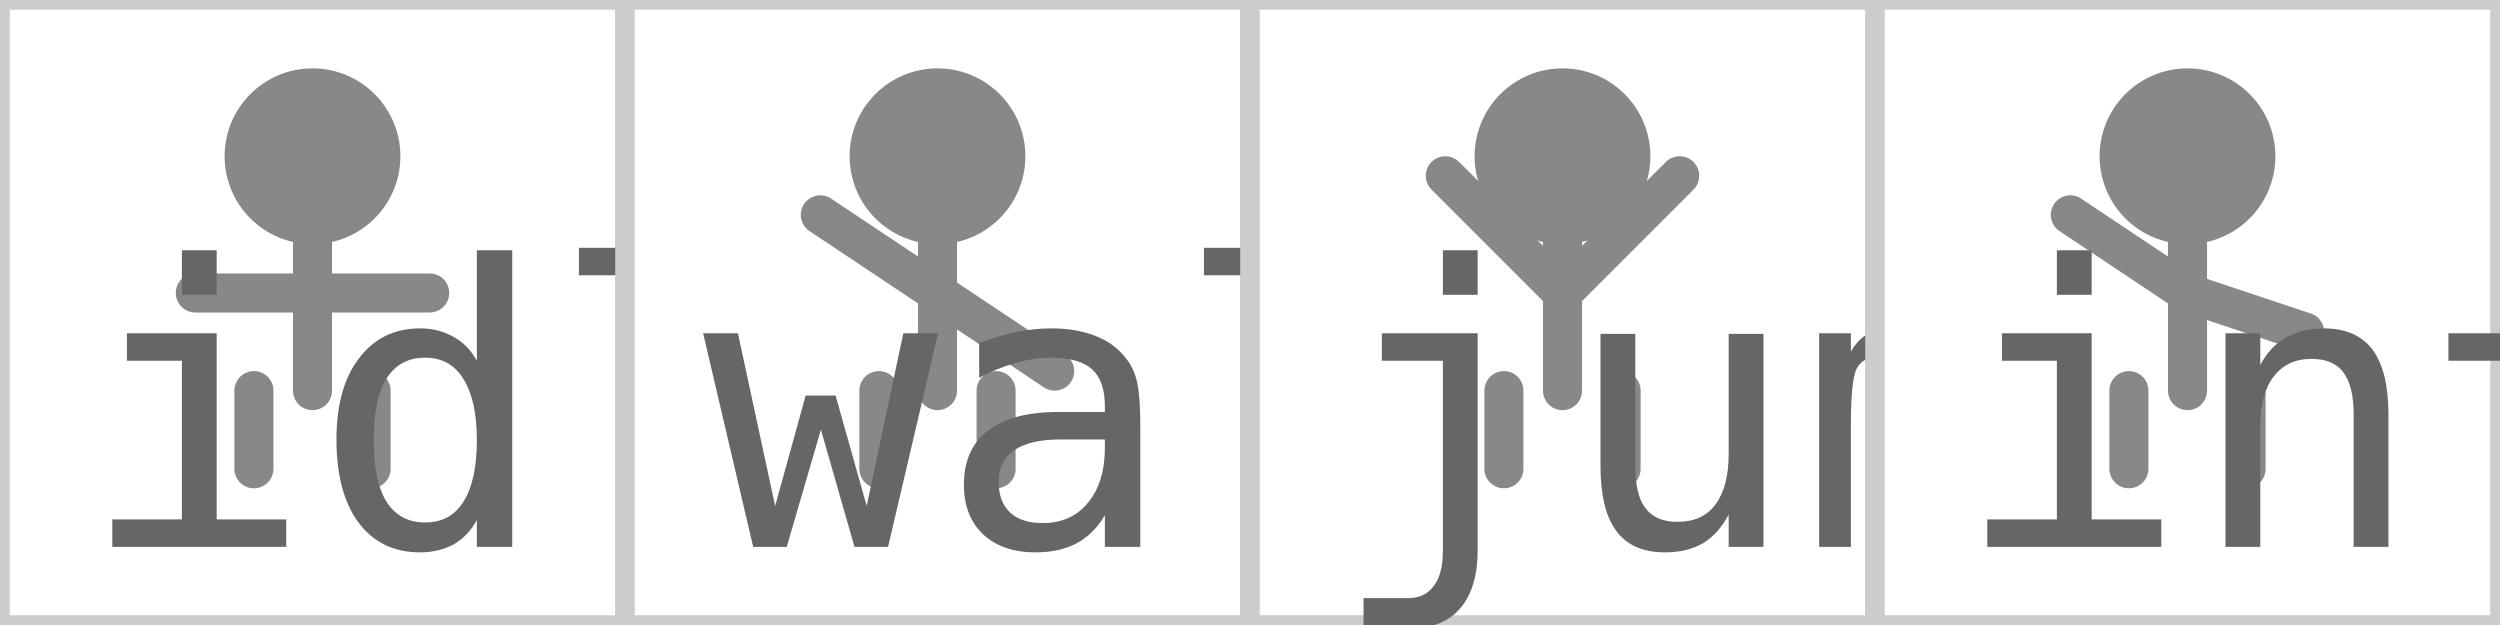
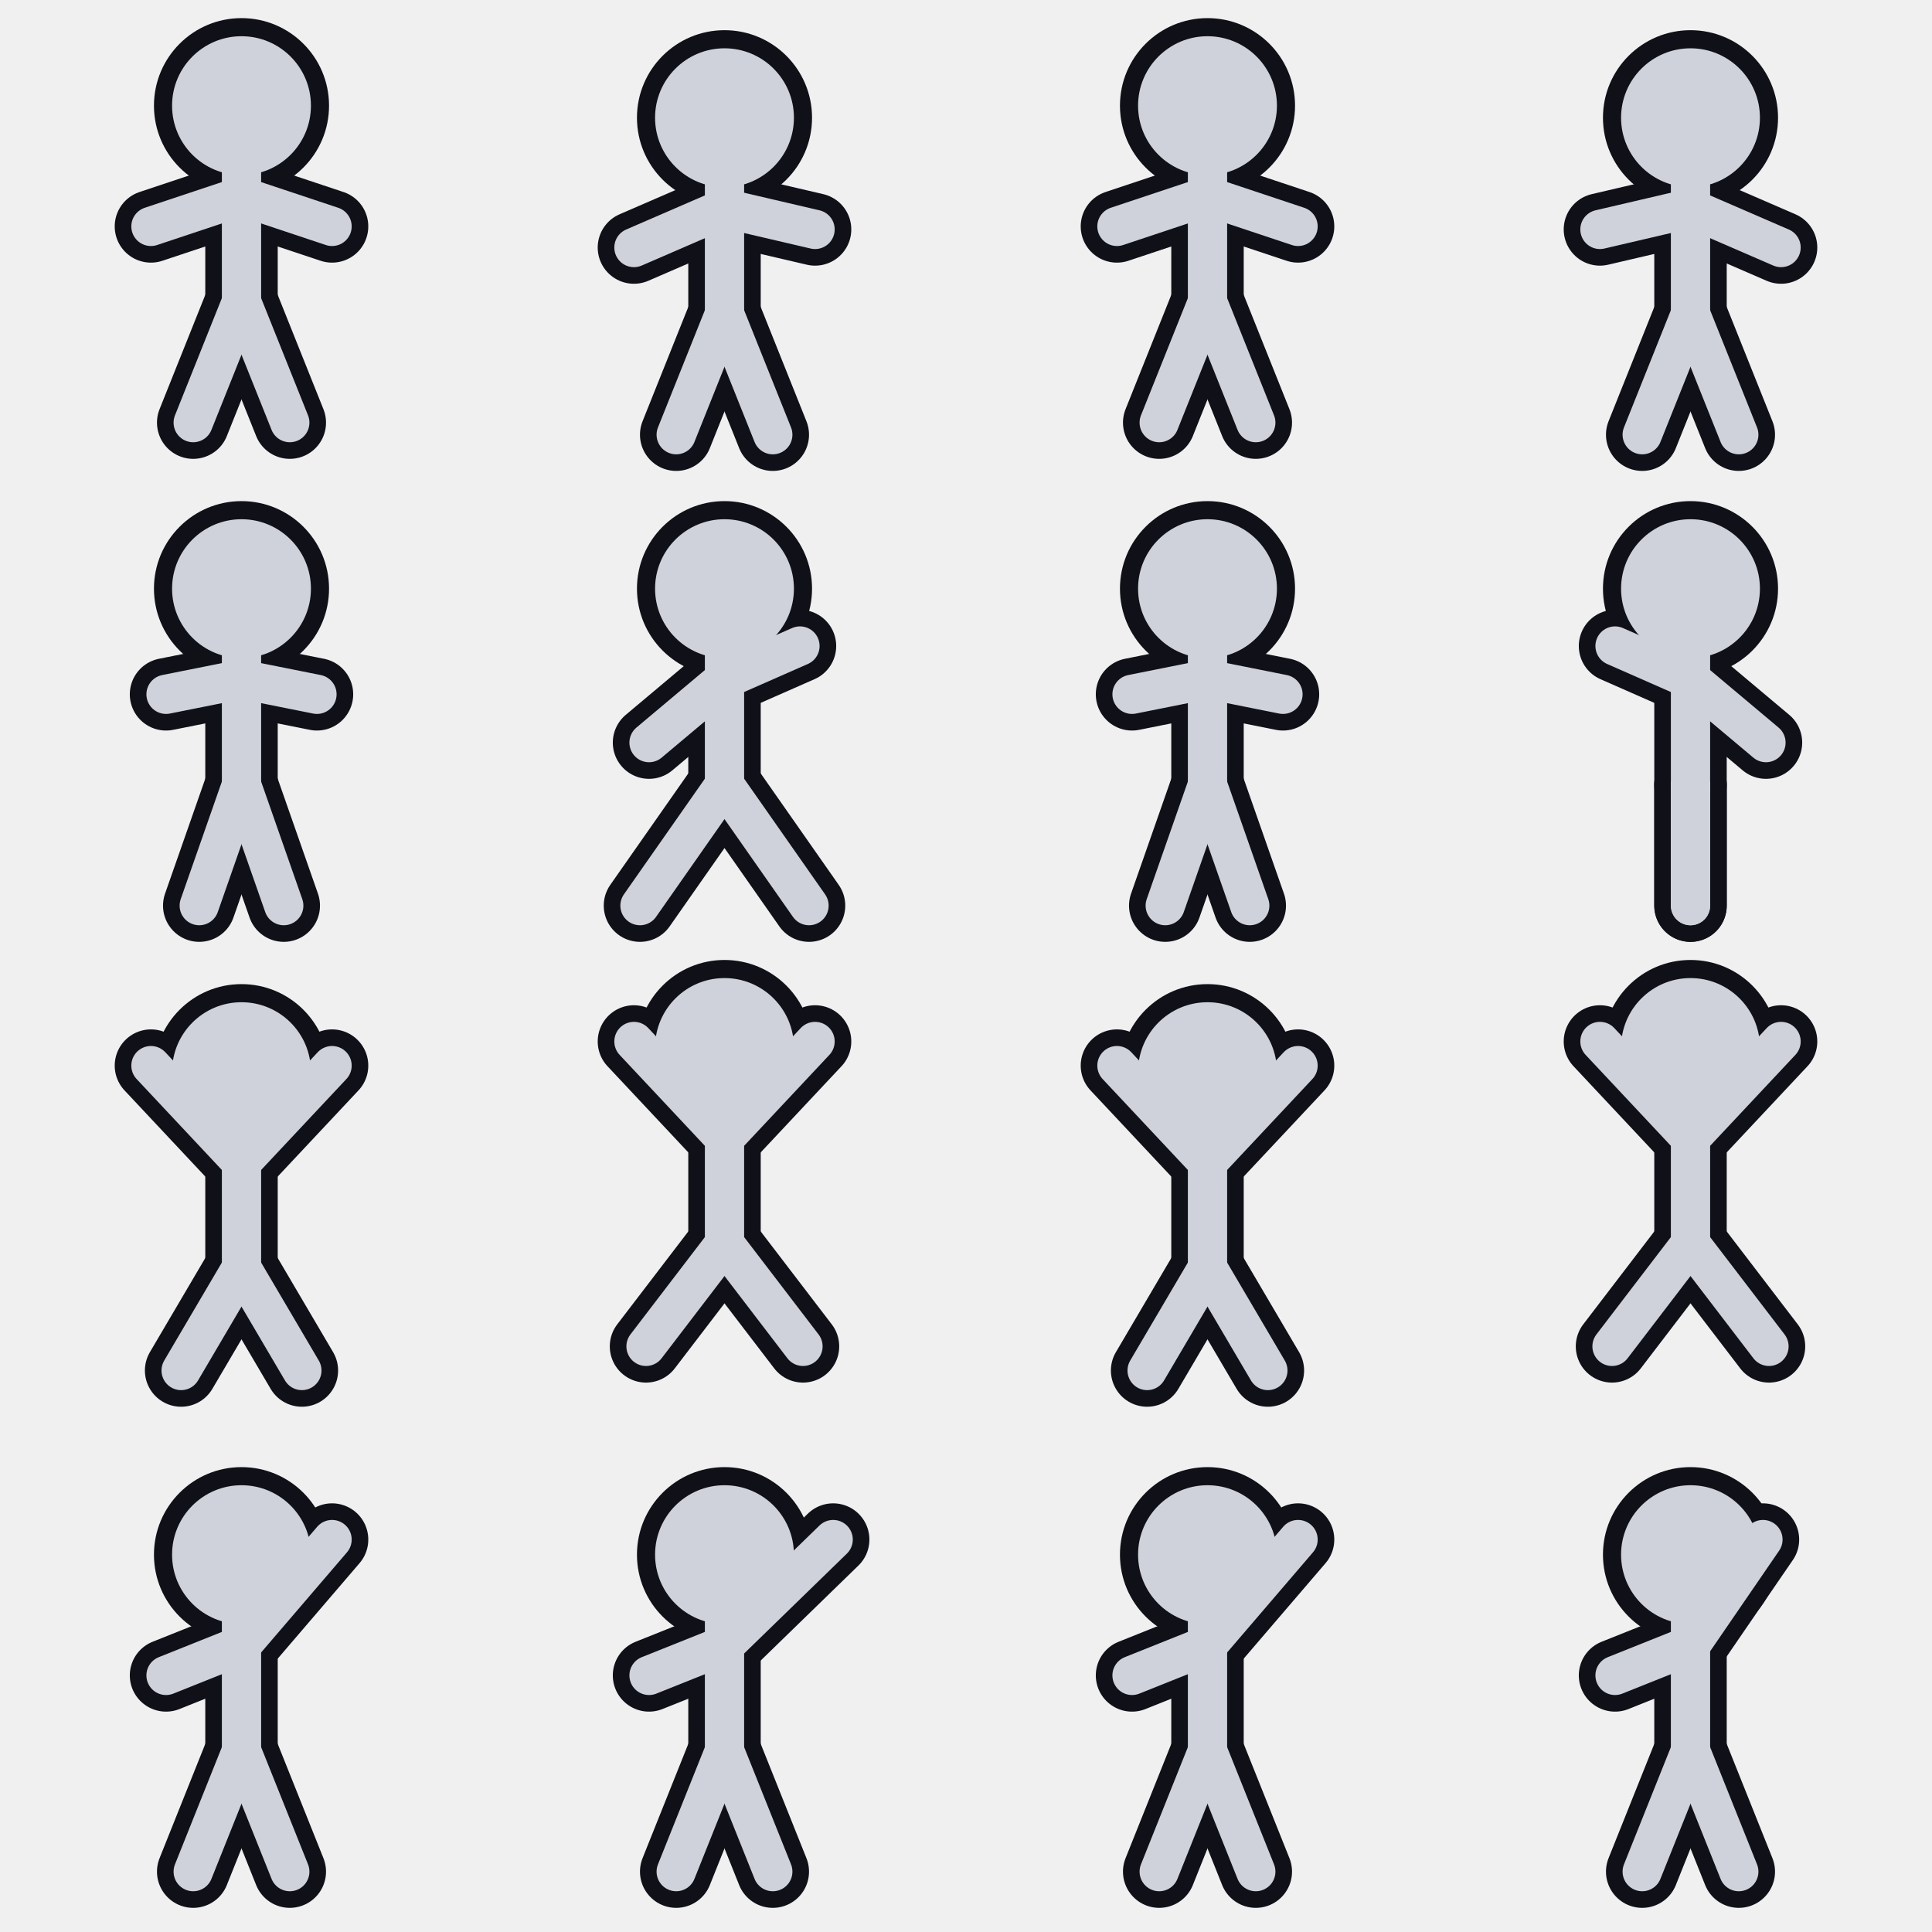
- <svg xmlns="http://www.w3.org/2000/svg" width="64" height="16" viewBox="0 0 64 16">
-   <defs>
-     <style>
-       text { font-family: monospace; font-size: 10px; fill: #666; }
-       .grid-line { stroke: #ddd; stroke-width: 0.5; }
-     </style>
-   </defs>
-   <rect width="64" height="16" fill="#f5f5f5" />
-   <line class="grid-line" x1="0" y1="0" x2="0" y2="16" />
-   <line class="grid-line" x1="16" y1="0" x2="16" y2="16" />
-   <line class="grid-line" x1="32" y1="0" x2="32" y2="16" />
-   <line class="grid-line" x1="48" y1="0" x2="48" y2="16" />
-   <line class="grid-line" x1="64" y1="0" x2="64" y2="16" />
-   <line class="grid-line" x1="0" y1="0" x2="64" y2="0" />
-   <line class="grid-line" x1="0" y1="16" x2="64" y2="16" />
-   <rect x="0" y="0" width="16" height="16" fill="white" stroke="#ccc" stroke-width="0.5" />
-   <g data-pose="idle">
-     <circle cx="8" cy="4" r="2" fill="#888" stroke="#888" stroke-width="0.5" />
-     <line x1="8" y1="6" x2="8" y2="10" stroke="#888" stroke-width="1" stroke-linecap="round" />
-     <line x1="5" y1="7.5" x2="11" y2="7.5" stroke="#888" stroke-width="1" stroke-linecap="round" />
-     <line x1="6.5" y1="10" x2="6.5" y2="12" stroke="#888" stroke-width="1" stroke-linecap="round" />
-     <line x1="9.5" y1="10" x2="9.5" y2="12" stroke="#888" stroke-width="1" stroke-linecap="round" />
-   </g>
-   <text x="2" y="14">idle</text>
-   <rect x="16" y="0" width="16" height="16" fill="white" stroke="#ccc" stroke-width="0.5" />
-   <g data-pose="walk">
-     <circle cx="24" cy="4" r="2" fill="#888" stroke="#888" stroke-width="0.5" />
-     <line x1="24" y1="6" x2="24" y2="10" stroke="#888" stroke-width="1" stroke-linecap="round" />
-     <line x1="21" y1="5.5" x2="24" y2="7.5" stroke="#888" stroke-width="1" stroke-linecap="round" />
-     <line x1="27" y1="9.5" x2="24" y2="7.5" stroke="#888" stroke-width="1" stroke-linecap="round" />
-     <line x1="22.5" y1="10" x2="22.5" y2="12" stroke="#888" stroke-width="1" stroke-linecap="round" />
-     <line x1="25.5" y1="10" x2="25.5" y2="12" stroke="#888" stroke-width="1" stroke-linecap="round" />
-   </g>
-   <text x="18" y="14">walk</text>
-   <rect x="32" y="0" width="16" height="16" fill="white" stroke="#ccc" stroke-width="0.5" />
-   <g data-pose="jump">
-     <circle cx="40" cy="4" r="2" fill="#888" stroke="#888" stroke-width="0.5" />
-     <line x1="40" y1="6" x2="40" y2="10" stroke="#888" stroke-width="1" stroke-linecap="round" />
-     <line x1="37" y1="4.5" x2="40" y2="7.5" stroke="#888" stroke-width="1" stroke-linecap="round" />
-     <line x1="43" y1="4.5" x2="40" y2="7.5" stroke="#888" stroke-width="1" stroke-linecap="round" />
-     <line x1="38.5" y1="10" x2="38.5" y2="12" stroke="#888" stroke-width="1" stroke-linecap="round" />
-     <line x1="41.5" y1="10" x2="41.5" y2="12" stroke="#888" stroke-width="1" stroke-linecap="round" />
-   </g>
-   <text x="34" y="14">jump</text>
-   <rect x="48" y="0" width="16" height="16" fill="white" stroke="#ccc" stroke-width="0.5" />
-   <g data-pose="interact">
-     <circle cx="56" cy="4" r="2" fill="#888" stroke="#888" stroke-width="0.5" />
-     <line x1="56" y1="6" x2="56" y2="10" stroke="#888" stroke-width="1" stroke-linecap="round" />
-     <line x1="53" y1="5.5" x2="56" y2="7.5" stroke="#888" stroke-width="1" stroke-linecap="round" />
-     <line x1="59" y1="8.5" x2="56" y2="7.5" stroke="#888" stroke-width="1" stroke-linecap="round" />
-     <line x1="54.5" y1="10" x2="54.5" y2="12" stroke="#888" stroke-width="1" stroke-linecap="round" />
-     <line x1="57.5" y1="10" x2="57.5" y2="12" stroke="#888" stroke-width="1" stroke-linecap="round" />
-   </g>
-   <text x="50" y="14">interact</text>
+ <svg xmlns="http://www.w3.org/2000/svg" width="64" height="64" viewBox="0 0 64 64">
+   <g>
+     <circle cx="8.0" cy="3.5" r="2.9" fill="#101018" />
+     <line x1="8.0" y1="5.5" x2="8.0" y2="10.0" stroke="#101018" stroke-width="2.40" stroke-linecap="round" />
+     <line x1="8.0" y1="6.5" x2="5.0" y2="7.5" stroke="#101018" stroke-width="2.40" stroke-linecap="round" />
+     <line x1="8.0" y1="6.5" x2="11.0" y2="7.5" stroke="#101018" stroke-width="2.40" stroke-linecap="round" />
+     <line x1="8.0" y1="10.0" x2="6.4" y2="14.0" stroke="#101018" stroke-width="2.40" stroke-linecap="round" />
+     <line x1="8.0" y1="10.0" x2="9.6" y2="14.0" stroke="#101018" stroke-width="2.40" stroke-linecap="round" />
+     <circle cx="8.0" cy="3.5" r="2.3" fill="#cfd2da" />
+     <line x1="8.0" y1="5.5" x2="8.0" y2="10.0" stroke="#cfd2da" stroke-width="1.30" stroke-linecap="round" />
+     <line x1="8.0" y1="6.5" x2="5.0" y2="7.5" stroke="#cfd2da" stroke-width="1.30" stroke-linecap="round" />
+     <line x1="8.0" y1="6.5" x2="11.0" y2="7.5" stroke="#cfd2da" stroke-width="1.30" stroke-linecap="round" />
+     <line x1="8.0" y1="10.0" x2="6.4" y2="14.0" stroke="#cfd2da" stroke-width="1.30" stroke-linecap="round" />
+     <line x1="8.0" y1="10.0" x2="9.6" y2="14.0" stroke="#cfd2da" stroke-width="1.30" stroke-linecap="round" />
+   </g>
+   <g>
+     <circle cx="24.0" cy="3.9" r="2.9" fill="#101018" />
+     <line x1="24.0" y1="5.9" x2="24.0" y2="10.4" stroke="#101018" stroke-width="2.40" stroke-linecap="round" />
+     <line x1="24.0" y1="6.9" x2="21.0" y2="8.2" stroke="#101018" stroke-width="2.40" stroke-linecap="round" />
+     <line x1="24.0" y1="6.9" x2="27.0" y2="7.6" stroke="#101018" stroke-width="2.40" stroke-linecap="round" />
+     <line x1="24.0" y1="10.4" x2="22.4" y2="14.4" stroke="#101018" stroke-width="2.40" stroke-linecap="round" />
+     <line x1="24.0" y1="10.4" x2="25.6" y2="14.4" stroke="#101018" stroke-width="2.40" stroke-linecap="round" />
+     <circle cx="24.0" cy="3.9" r="2.3" fill="#cfd2da" />
+     <line x1="24.0" y1="5.9" x2="24.0" y2="10.4" stroke="#cfd2da" stroke-width="1.30" stroke-linecap="round" />
+     <line x1="24.0" y1="6.9" x2="21.0" y2="8.2" stroke="#cfd2da" stroke-width="1.30" stroke-linecap="round" />
+     <line x1="24.0" y1="6.9" x2="27.0" y2="7.6" stroke="#cfd2da" stroke-width="1.30" stroke-linecap="round" />
+     <line x1="24.0" y1="10.4" x2="22.4" y2="14.4" stroke="#cfd2da" stroke-width="1.30" stroke-linecap="round" />
+     <line x1="24.0" y1="10.4" x2="25.6" y2="14.4" stroke="#cfd2da" stroke-width="1.30" stroke-linecap="round" />
+   </g>
+   <g>
+     <circle cx="40.0" cy="3.5" r="2.9" fill="#101018" />
+     <line x1="40.0" y1="5.5" x2="40.0" y2="10.0" stroke="#101018" stroke-width="2.40" stroke-linecap="round" />
+     <line x1="40.0" y1="6.5" x2="37.0" y2="7.5" stroke="#101018" stroke-width="2.40" stroke-linecap="round" />
+     <line x1="40.0" y1="6.5" x2="43.0" y2="7.5" stroke="#101018" stroke-width="2.40" stroke-linecap="round" />
+     <line x1="40.0" y1="10.0" x2="38.4" y2="14.0" stroke="#101018" stroke-width="2.40" stroke-linecap="round" />
+     <line x1="40.0" y1="10.0" x2="41.6" y2="14.0" stroke="#101018" stroke-width="2.40" stroke-linecap="round" />
+     <circle cx="40.0" cy="3.5" r="2.3" fill="#cfd2da" />
+     <line x1="40.0" y1="5.5" x2="40.0" y2="10.0" stroke="#cfd2da" stroke-width="1.30" stroke-linecap="round" />
+     <line x1="40.0" y1="6.5" x2="37.0" y2="7.5" stroke="#cfd2da" stroke-width="1.30" stroke-linecap="round" />
+     <line x1="40.0" y1="6.5" x2="43.0" y2="7.5" stroke="#cfd2da" stroke-width="1.30" stroke-linecap="round" />
+     <line x1="40.0" y1="10.0" x2="38.4" y2="14.0" stroke="#cfd2da" stroke-width="1.30" stroke-linecap="round" />
+     <line x1="40.0" y1="10.0" x2="41.6" y2="14.0" stroke="#cfd2da" stroke-width="1.30" stroke-linecap="round" />
+   </g>
+   <g>
+     <circle cx="56.0" cy="3.9" r="2.9" fill="#101018" />
+     <line x1="56.0" y1="5.9" x2="56.0" y2="10.4" stroke="#101018" stroke-width="2.40" stroke-linecap="round" />
+     <line x1="56.0" y1="6.9" x2="53.0" y2="7.6" stroke="#101018" stroke-width="2.40" stroke-linecap="round" />
+     <line x1="56.0" y1="6.9" x2="59.0" y2="8.2" stroke="#101018" stroke-width="2.40" stroke-linecap="round" />
+     <line x1="56.0" y1="10.4" x2="54.4" y2="14.4" stroke="#101018" stroke-width="2.40" stroke-linecap="round" />
+     <line x1="56.0" y1="10.4" x2="57.6" y2="14.4" stroke="#101018" stroke-width="2.40" stroke-linecap="round" />
+     <circle cx="56.0" cy="3.9" r="2.3" fill="#cfd2da" />
+     <line x1="56.0" y1="5.9" x2="56.0" y2="10.4" stroke="#cfd2da" stroke-width="1.30" stroke-linecap="round" />
+     <line x1="56.0" y1="6.9" x2="53.0" y2="7.6" stroke="#cfd2da" stroke-width="1.30" stroke-linecap="round" />
+     <line x1="56.0" y1="6.9" x2="59.0" y2="8.2" stroke="#cfd2da" stroke-width="1.30" stroke-linecap="round" />
+     <line x1="56.0" y1="10.4" x2="54.4" y2="14.4" stroke="#cfd2da" stroke-width="1.30" stroke-linecap="round" />
+     <line x1="56.0" y1="10.4" x2="57.6" y2="14.4" stroke="#cfd2da" stroke-width="1.30" stroke-linecap="round" />
+   </g>
+   <g>
+     <circle cx="8.0" cy="19.5" r="2.9" fill="#101018" />
+     <line x1="8.0" y1="21.5" x2="8.0" y2="26.0" stroke="#101018" stroke-width="2.40" stroke-linecap="round" />
+     <line x1="8.0" y1="22.5" x2="5.5" y2="23.0" stroke="#101018" stroke-width="2.40" stroke-linecap="round" />
+     <line x1="8.0" y1="22.5" x2="10.5" y2="23.0" stroke="#101018" stroke-width="2.40" stroke-linecap="round" />
+     <line x1="8.0" y1="26.0" x2="6.6" y2="30.0" stroke="#101018" stroke-width="2.40" stroke-linecap="round" />
+     <line x1="8.0" y1="26.0" x2="9.4" y2="30.0" stroke="#101018" stroke-width="2.40" stroke-linecap="round" />
+     <circle cx="8.0" cy="19.5" r="2.3" fill="#cfd2da" />
+     <line x1="8.0" y1="21.5" x2="8.0" y2="26.0" stroke="#cfd2da" stroke-width="1.30" stroke-linecap="round" />
+     <line x1="8.0" y1="22.5" x2="5.5" y2="23.0" stroke="#cfd2da" stroke-width="1.30" stroke-linecap="round" />
+     <line x1="8.0" y1="22.5" x2="10.5" y2="23.0" stroke="#cfd2da" stroke-width="1.30" stroke-linecap="round" />
+     <line x1="8.0" y1="26.0" x2="6.6" y2="30.0" stroke="#cfd2da" stroke-width="1.30" stroke-linecap="round" />
+     <line x1="8.0" y1="26.0" x2="9.4" y2="30.0" stroke="#cfd2da" stroke-width="1.30" stroke-linecap="round" />
+   </g>
+   <g>
+     <circle cx="24.0" cy="19.5" r="2.9" fill="#101018" />
+     <line x1="24.0" y1="21.5" x2="24.0" y2="26.0" stroke="#101018" stroke-width="2.40" stroke-linecap="round" />
+     <line x1="24.0" y1="22.5" x2="21.5" y2="24.6" stroke="#101018" stroke-width="2.40" stroke-linecap="round" />
+     <line x1="24.0" y1="22.5" x2="26.5" y2="21.4" stroke="#101018" stroke-width="2.40" stroke-linecap="round" />
+     <line x1="24.0" y1="26.0" x2="21.2" y2="30.0" stroke="#101018" stroke-width="2.40" stroke-linecap="round" />
+     <line x1="24.0" y1="26.0" x2="26.8" y2="30.0" stroke="#101018" stroke-width="2.40" stroke-linecap="round" />
+     <circle cx="24.0" cy="19.5" r="2.3" fill="#cfd2da" />
+     <line x1="24.0" y1="21.5" x2="24.0" y2="26.0" stroke="#cfd2da" stroke-width="1.30" stroke-linecap="round" />
+     <line x1="24.0" y1="22.5" x2="21.5" y2="24.6" stroke="#cfd2da" stroke-width="1.30" stroke-linecap="round" />
+     <line x1="24.0" y1="22.5" x2="26.5" y2="21.4" stroke="#cfd2da" stroke-width="1.30" stroke-linecap="round" />
+     <line x1="24.0" y1="26.0" x2="21.2" y2="30.0" stroke="#cfd2da" stroke-width="1.30" stroke-linecap="round" />
+     <line x1="24.0" y1="26.0" x2="26.8" y2="30.0" stroke="#cfd2da" stroke-width="1.30" stroke-linecap="round" />
+   </g>
+   <g>
+     <circle cx="40.0" cy="19.5" r="2.9" fill="#101018" />
+     <line x1="40.0" y1="21.5" x2="40.0" y2="26.0" stroke="#101018" stroke-width="2.40" stroke-linecap="round" />
+     <line x1="40.0" y1="22.5" x2="37.5" y2="23.0" stroke="#101018" stroke-width="2.40" stroke-linecap="round" />
+     <line x1="40.0" y1="22.5" x2="42.5" y2="23.0" stroke="#101018" stroke-width="2.40" stroke-linecap="round" />
+     <line x1="40.0" y1="26.0" x2="38.6" y2="30.0" stroke="#101018" stroke-width="2.40" stroke-linecap="round" />
+     <line x1="40.0" y1="26.0" x2="41.4" y2="30.0" stroke="#101018" stroke-width="2.40" stroke-linecap="round" />
+     <circle cx="40.0" cy="19.5" r="2.3" fill="#cfd2da" />
+     <line x1="40.0" y1="21.5" x2="40.0" y2="26.0" stroke="#cfd2da" stroke-width="1.30" stroke-linecap="round" />
+     <line x1="40.0" y1="22.5" x2="37.5" y2="23.0" stroke="#cfd2da" stroke-width="1.30" stroke-linecap="round" />
+     <line x1="40.0" y1="22.5" x2="42.5" y2="23.0" stroke="#cfd2da" stroke-width="1.30" stroke-linecap="round" />
+     <line x1="40.0" y1="26.0" x2="38.6" y2="30.0" stroke="#cfd2da" stroke-width="1.30" stroke-linecap="round" />
+     <line x1="40.0" y1="26.0" x2="41.4" y2="30.0" stroke="#cfd2da" stroke-width="1.30" stroke-linecap="round" />
+   </g>
+   <g>
+     <circle cx="56.0" cy="19.5" r="2.9" fill="#101018" />
+     <line x1="56.0" y1="21.5" x2="56.0" y2="26.0" stroke="#101018" stroke-width="2.40" stroke-linecap="round" />
+     <line x1="56.0" y1="22.5" x2="53.5" y2="21.4" stroke="#101018" stroke-width="2.40" stroke-linecap="round" />
+     <line x1="56.0" y1="22.5" x2="58.5" y2="24.6" stroke="#101018" stroke-width="2.40" stroke-linecap="round" />
+     <line x1="56.0" y1="26.0" x2="56.0" y2="30.0" stroke="#101018" stroke-width="2.40" stroke-linecap="round" />
+     <line x1="56.0" y1="26.0" x2="56.0" y2="30.0" stroke="#101018" stroke-width="2.40" stroke-linecap="round" />
+     <circle cx="56.0" cy="19.5" r="2.3" fill="#cfd2da" />
+     <line x1="56.0" y1="21.5" x2="56.0" y2="26.0" stroke="#cfd2da" stroke-width="1.30" stroke-linecap="round" />
+     <line x1="56.0" y1="22.5" x2="53.5" y2="21.4" stroke="#cfd2da" stroke-width="1.30" stroke-linecap="round" />
+     <line x1="56.0" y1="22.5" x2="58.5" y2="24.6" stroke="#cfd2da" stroke-width="1.30" stroke-linecap="round" />
+     <line x1="56.0" y1="26.0" x2="56.0" y2="30.0" stroke="#cfd2da" stroke-width="1.30" stroke-linecap="round" />
+     <line x1="56.0" y1="26.0" x2="56.0" y2="30.0" stroke="#cfd2da" stroke-width="1.30" stroke-linecap="round" />
+   </g>
+   <g>
+     <circle cx="8.0" cy="35.5" r="2.9" fill="#101018" />
+     <line x1="8.0" y1="37.5" x2="8.0" y2="42.0" stroke="#101018" stroke-width="2.40" stroke-linecap="round" />
+     <line x1="8.0" y1="38.5" x2="5.0" y2="35.3" stroke="#101018" stroke-width="2.40" stroke-linecap="round" />
+     <line x1="8.0" y1="38.5" x2="11.0" y2="35.3" stroke="#101018" stroke-width="2.40" stroke-linecap="round" />
+     <line x1="8.0" y1="42.0" x2="6.0" y2="45.4" stroke="#101018" stroke-width="2.40" stroke-linecap="round" />
+     <line x1="8.0" y1="42.0" x2="10.0" y2="45.4" stroke="#101018" stroke-width="2.40" stroke-linecap="round" />
+     <circle cx="8.0" cy="35.5" r="2.3" fill="#cfd2da" />
+     <line x1="8.0" y1="37.5" x2="8.0" y2="42.0" stroke="#cfd2da" stroke-width="1.30" stroke-linecap="round" />
+     <line x1="8.0" y1="38.5" x2="5.0" y2="35.3" stroke="#cfd2da" stroke-width="1.30" stroke-linecap="round" />
+     <line x1="8.0" y1="38.5" x2="11.0" y2="35.3" stroke="#cfd2da" stroke-width="1.30" stroke-linecap="round" />
+     <line x1="8.0" y1="42.0" x2="6.0" y2="45.4" stroke="#cfd2da" stroke-width="1.30" stroke-linecap="round" />
+     <line x1="8.0" y1="42.0" x2="10.0" y2="45.4" stroke="#cfd2da" stroke-width="1.30" stroke-linecap="round" />
+   </g>
+   <g>
+     <circle cx="24.0" cy="34.7" r="2.9" fill="#101018" />
+     <line x1="24.0" y1="36.7" x2="24.0" y2="41.2" stroke="#101018" stroke-width="2.40" stroke-linecap="round" />
+     <line x1="24.0" y1="37.7" x2="21.0" y2="34.5" stroke="#101018" stroke-width="2.40" stroke-linecap="round" />
+     <line x1="24.0" y1="37.7" x2="27.0" y2="34.5" stroke="#101018" stroke-width="2.40" stroke-linecap="round" />
+     <line x1="24.0" y1="41.2" x2="21.4" y2="44.6" stroke="#101018" stroke-width="2.40" stroke-linecap="round" />
+     <line x1="24.0" y1="41.2" x2="26.6" y2="44.6" stroke="#101018" stroke-width="2.40" stroke-linecap="round" />
+     <circle cx="24.0" cy="34.7" r="2.3" fill="#cfd2da" />
+     <line x1="24.0" y1="36.7" x2="24.0" y2="41.2" stroke="#cfd2da" stroke-width="1.30" stroke-linecap="round" />
+     <line x1="24.0" y1="37.7" x2="21.0" y2="34.5" stroke="#cfd2da" stroke-width="1.30" stroke-linecap="round" />
+     <line x1="24.0" y1="37.7" x2="27.0" y2="34.5" stroke="#cfd2da" stroke-width="1.30" stroke-linecap="round" />
+     <line x1="24.0" y1="41.2" x2="21.4" y2="44.6" stroke="#cfd2da" stroke-width="1.30" stroke-linecap="round" />
+     <line x1="24.0" y1="41.2" x2="26.6" y2="44.6" stroke="#cfd2da" stroke-width="1.30" stroke-linecap="round" />
+   </g>
+   <g>
+     <circle cx="40.0" cy="35.5" r="2.9" fill="#101018" />
+     <line x1="40.0" y1="37.5" x2="40.0" y2="42.0" stroke="#101018" stroke-width="2.40" stroke-linecap="round" />
+     <line x1="40.0" y1="38.5" x2="37.0" y2="35.3" stroke="#101018" stroke-width="2.40" stroke-linecap="round" />
+     <line x1="40.0" y1="38.5" x2="43.0" y2="35.3" stroke="#101018" stroke-width="2.40" stroke-linecap="round" />
+     <line x1="40.0" y1="42.0" x2="38.0" y2="45.4" stroke="#101018" stroke-width="2.40" stroke-linecap="round" />
+     <line x1="40.0" y1="42.0" x2="42.0" y2="45.4" stroke="#101018" stroke-width="2.40" stroke-linecap="round" />
+     <circle cx="40.0" cy="35.5" r="2.3" fill="#cfd2da" />
+     <line x1="40.0" y1="37.5" x2="40.0" y2="42.0" stroke="#cfd2da" stroke-width="1.30" stroke-linecap="round" />
+     <line x1="40.0" y1="38.5" x2="37.0" y2="35.3" stroke="#cfd2da" stroke-width="1.30" stroke-linecap="round" />
+     <line x1="40.0" y1="38.5" x2="43.0" y2="35.3" stroke="#cfd2da" stroke-width="1.30" stroke-linecap="round" />
+     <line x1="40.0" y1="42.0" x2="38.0" y2="45.4" stroke="#cfd2da" stroke-width="1.30" stroke-linecap="round" />
+     <line x1="40.0" y1="42.0" x2="42.0" y2="45.4" stroke="#cfd2da" stroke-width="1.30" stroke-linecap="round" />
+   </g>
+   <g>
+     <circle cx="56.0" cy="34.7" r="2.9" fill="#101018" />
+     <line x1="56.0" y1="36.7" x2="56.0" y2="41.2" stroke="#101018" stroke-width="2.40" stroke-linecap="round" />
+     <line x1="56.0" y1="37.7" x2="53.0" y2="34.5" stroke="#101018" stroke-width="2.40" stroke-linecap="round" />
+     <line x1="56.0" y1="37.7" x2="59.0" y2="34.5" stroke="#101018" stroke-width="2.40" stroke-linecap="round" />
+     <line x1="56.0" y1="41.2" x2="53.4" y2="44.6" stroke="#101018" stroke-width="2.40" stroke-linecap="round" />
+     <line x1="56.0" y1="41.2" x2="58.6" y2="44.6" stroke="#101018" stroke-width="2.40" stroke-linecap="round" />
+     <circle cx="56.0" cy="34.7" r="2.3" fill="#cfd2da" />
+     <line x1="56.0" y1="36.7" x2="56.0" y2="41.2" stroke="#cfd2da" stroke-width="1.30" stroke-linecap="round" />
+     <line x1="56.0" y1="37.7" x2="53.0" y2="34.5" stroke="#cfd2da" stroke-width="1.30" stroke-linecap="round" />
+     <line x1="56.0" y1="37.7" x2="59.0" y2="34.5" stroke="#cfd2da" stroke-width="1.30" stroke-linecap="round" />
+     <line x1="56.0" y1="41.2" x2="53.4" y2="44.6" stroke="#cfd2da" stroke-width="1.30" stroke-linecap="round" />
+     <line x1="56.0" y1="41.2" x2="58.6" y2="44.6" stroke="#cfd2da" stroke-width="1.30" stroke-linecap="round" />
+   </g>
+   <g>
+     <circle cx="8.0" cy="51.5" r="2.9" fill="#101018" />
+     <line x1="8.0" y1="53.5" x2="8.0" y2="58.0" stroke="#101018" stroke-width="2.40" stroke-linecap="round" />
+     <line x1="8.0" y1="54.5" x2="5.5" y2="55.5" stroke="#101018" stroke-width="2.40" stroke-linecap="round" />
+     <line x1="8.0" y1="54.5" x2="11.0" y2="51.0" stroke="#101018" stroke-width="2.40" stroke-linecap="round" />
+     <line x1="8.0" y1="58.0" x2="6.4" y2="62.0" stroke="#101018" stroke-width="2.40" stroke-linecap="round" />
+     <line x1="8.0" y1="58.0" x2="9.6" y2="62.0" stroke="#101018" stroke-width="2.40" stroke-linecap="round" />
+     <circle cx="8.0" cy="51.5" r="2.3" fill="#cfd2da" />
+     <line x1="8.0" y1="53.5" x2="8.0" y2="58.0" stroke="#cfd2da" stroke-width="1.30" stroke-linecap="round" />
+     <line x1="8.0" y1="54.5" x2="5.5" y2="55.5" stroke="#cfd2da" stroke-width="1.30" stroke-linecap="round" />
+     <line x1="8.0" y1="54.5" x2="11.0" y2="51.0" stroke="#cfd2da" stroke-width="1.30" stroke-linecap="round" />
+     <line x1="8.0" y1="58.0" x2="6.4" y2="62.0" stroke="#cfd2da" stroke-width="1.30" stroke-linecap="round" />
+     <line x1="8.0" y1="58.0" x2="9.6" y2="62.0" stroke="#cfd2da" stroke-width="1.30" stroke-linecap="round" />
+   </g>
+   <g>
+     <circle cx="24.0" cy="51.5" r="2.9" fill="#101018" />
+     <line x1="24.0" y1="53.5" x2="24.0" y2="58.0" stroke="#101018" stroke-width="2.40" stroke-linecap="round" />
+     <line x1="24.0" y1="54.5" x2="21.5" y2="55.5" stroke="#101018" stroke-width="2.40" stroke-linecap="round" />
+     <line x1="24.0" y1="54.5" x2="27.6" y2="51.0" stroke="#101018" stroke-width="2.40" stroke-linecap="round" />
+     <line x1="24.0" y1="58.0" x2="22.4" y2="62.0" stroke="#101018" stroke-width="2.40" stroke-linecap="round" />
+     <line x1="24.0" y1="58.0" x2="25.6" y2="62.0" stroke="#101018" stroke-width="2.40" stroke-linecap="round" />
+     <circle cx="24.0" cy="51.5" r="2.3" fill="#cfd2da" />
+     <line x1="24.0" y1="53.5" x2="24.0" y2="58.0" stroke="#cfd2da" stroke-width="1.30" stroke-linecap="round" />
+     <line x1="24.0" y1="54.5" x2="21.5" y2="55.5" stroke="#cfd2da" stroke-width="1.30" stroke-linecap="round" />
+     <line x1="24.0" y1="54.5" x2="27.6" y2="51.0" stroke="#cfd2da" stroke-width="1.30" stroke-linecap="round" />
+     <line x1="24.0" y1="58.0" x2="22.4" y2="62.0" stroke="#cfd2da" stroke-width="1.30" stroke-linecap="round" />
+     <line x1="24.0" y1="58.0" x2="25.6" y2="62.0" stroke="#cfd2da" stroke-width="1.30" stroke-linecap="round" />
+   </g>
+   <g>
+     <circle cx="40.0" cy="51.5" r="2.9" fill="#101018" />
+     <line x1="40.0" y1="53.5" x2="40.0" y2="58.0" stroke="#101018" stroke-width="2.40" stroke-linecap="round" />
+     <line x1="40.0" y1="54.5" x2="37.5" y2="55.5" stroke="#101018" stroke-width="2.40" stroke-linecap="round" />
+     <line x1="40.0" y1="54.5" x2="43.0" y2="51.0" stroke="#101018" stroke-width="2.40" stroke-linecap="round" />
+     <line x1="40.0" y1="58.0" x2="38.4" y2="62.0" stroke="#101018" stroke-width="2.40" stroke-linecap="round" />
+     <line x1="40.0" y1="58.0" x2="41.6" y2="62.0" stroke="#101018" stroke-width="2.40" stroke-linecap="round" />
+     <circle cx="40.0" cy="51.5" r="2.3" fill="#cfd2da" />
+     <line x1="40.0" y1="53.5" x2="40.0" y2="58.0" stroke="#cfd2da" stroke-width="1.30" stroke-linecap="round" />
+     <line x1="40.0" y1="54.5" x2="37.5" y2="55.5" stroke="#cfd2da" stroke-width="1.30" stroke-linecap="round" />
+     <line x1="40.0" y1="54.5" x2="43.0" y2="51.0" stroke="#cfd2da" stroke-width="1.30" stroke-linecap="round" />
+     <line x1="40.0" y1="58.0" x2="38.4" y2="62.0" stroke="#cfd2da" stroke-width="1.30" stroke-linecap="round" />
+     <line x1="40.0" y1="58.0" x2="41.6" y2="62.0" stroke="#cfd2da" stroke-width="1.30" stroke-linecap="round" />
+   </g>
+   <g>
+     <circle cx="56.0" cy="51.5" r="2.9" fill="#101018" />
+     <line x1="56.0" y1="53.5" x2="56.0" y2="58.0" stroke="#101018" stroke-width="2.40" stroke-linecap="round" />
+     <line x1="56.0" y1="54.5" x2="53.5" y2="55.5" stroke="#101018" stroke-width="2.40" stroke-linecap="round" />
+     <line x1="56.0" y1="54.5" x2="58.4" y2="51.0" stroke="#101018" stroke-width="2.40" stroke-linecap="round" />
+     <line x1="56.0" y1="58.0" x2="54.4" y2="62.0" stroke="#101018" stroke-width="2.40" stroke-linecap="round" />
+     <line x1="56.0" y1="58.0" x2="57.6" y2="62.0" stroke="#101018" stroke-width="2.40" stroke-linecap="round" />
+     <circle cx="56.0" cy="51.5" r="2.3" fill="#cfd2da" />
+     <line x1="56.0" y1="53.5" x2="56.0" y2="58.0" stroke="#cfd2da" stroke-width="1.30" stroke-linecap="round" />
+     <line x1="56.0" y1="54.5" x2="53.5" y2="55.5" stroke="#cfd2da" stroke-width="1.30" stroke-linecap="round" />
+     <line x1="56.0" y1="54.5" x2="58.4" y2="51.0" stroke="#cfd2da" stroke-width="1.30" stroke-linecap="round" />
+     <line x1="56.0" y1="58.0" x2="54.4" y2="62.0" stroke="#cfd2da" stroke-width="1.30" stroke-linecap="round" />
+     <line x1="56.0" y1="58.0" x2="57.6" y2="62.0" stroke="#cfd2da" stroke-width="1.30" stroke-linecap="round" />
+   </g>
</svg>
